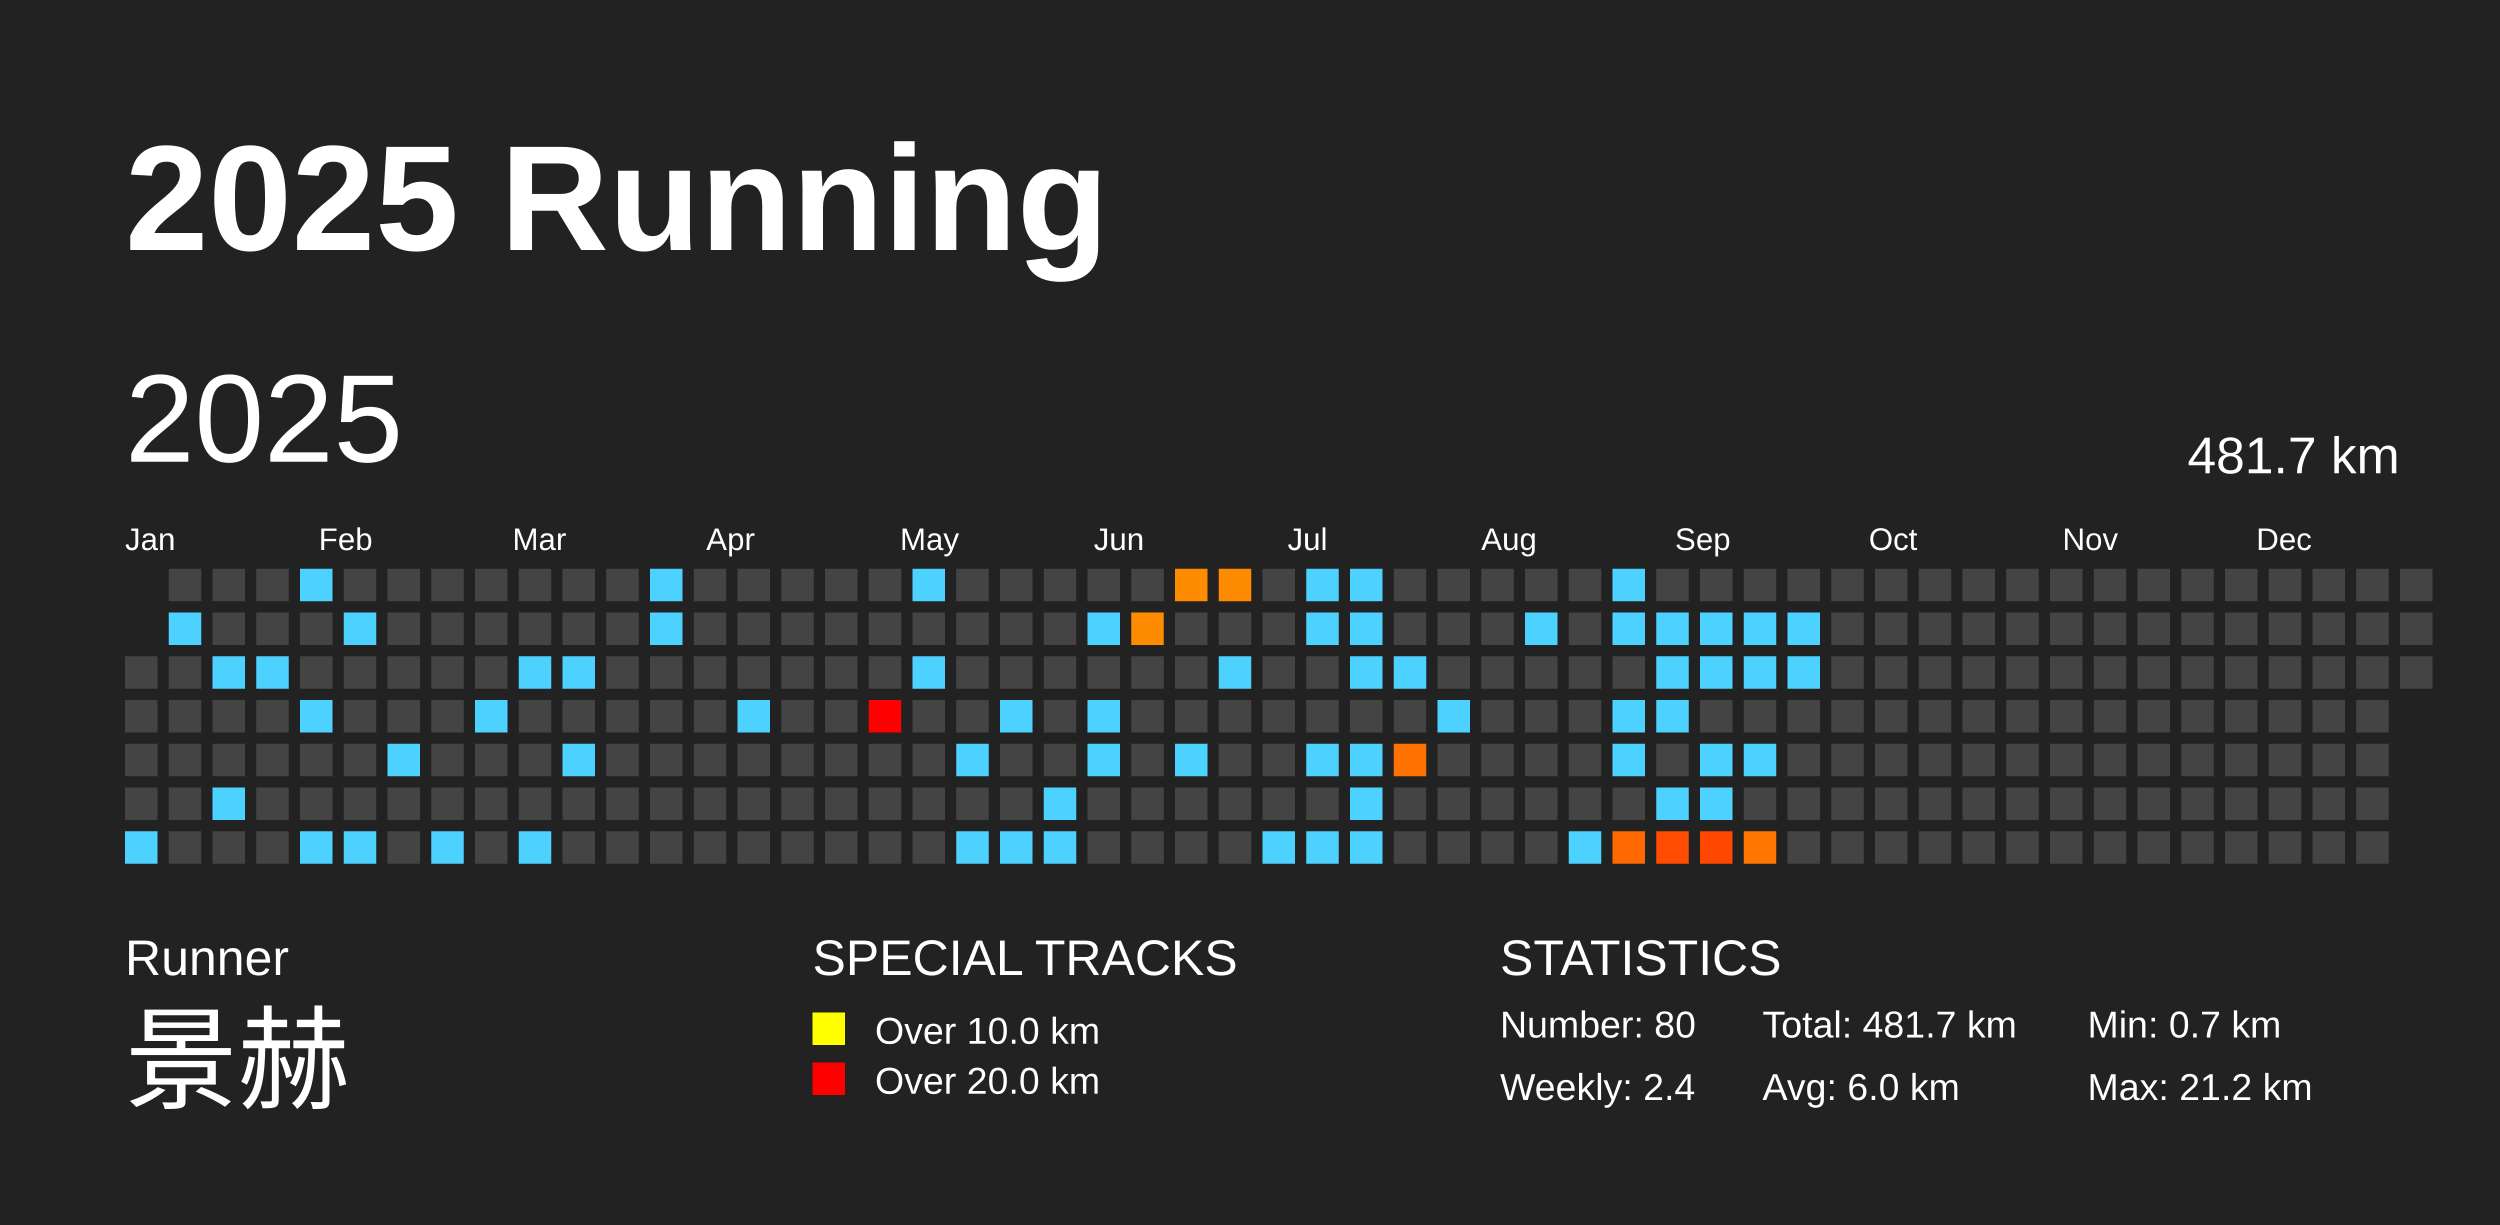
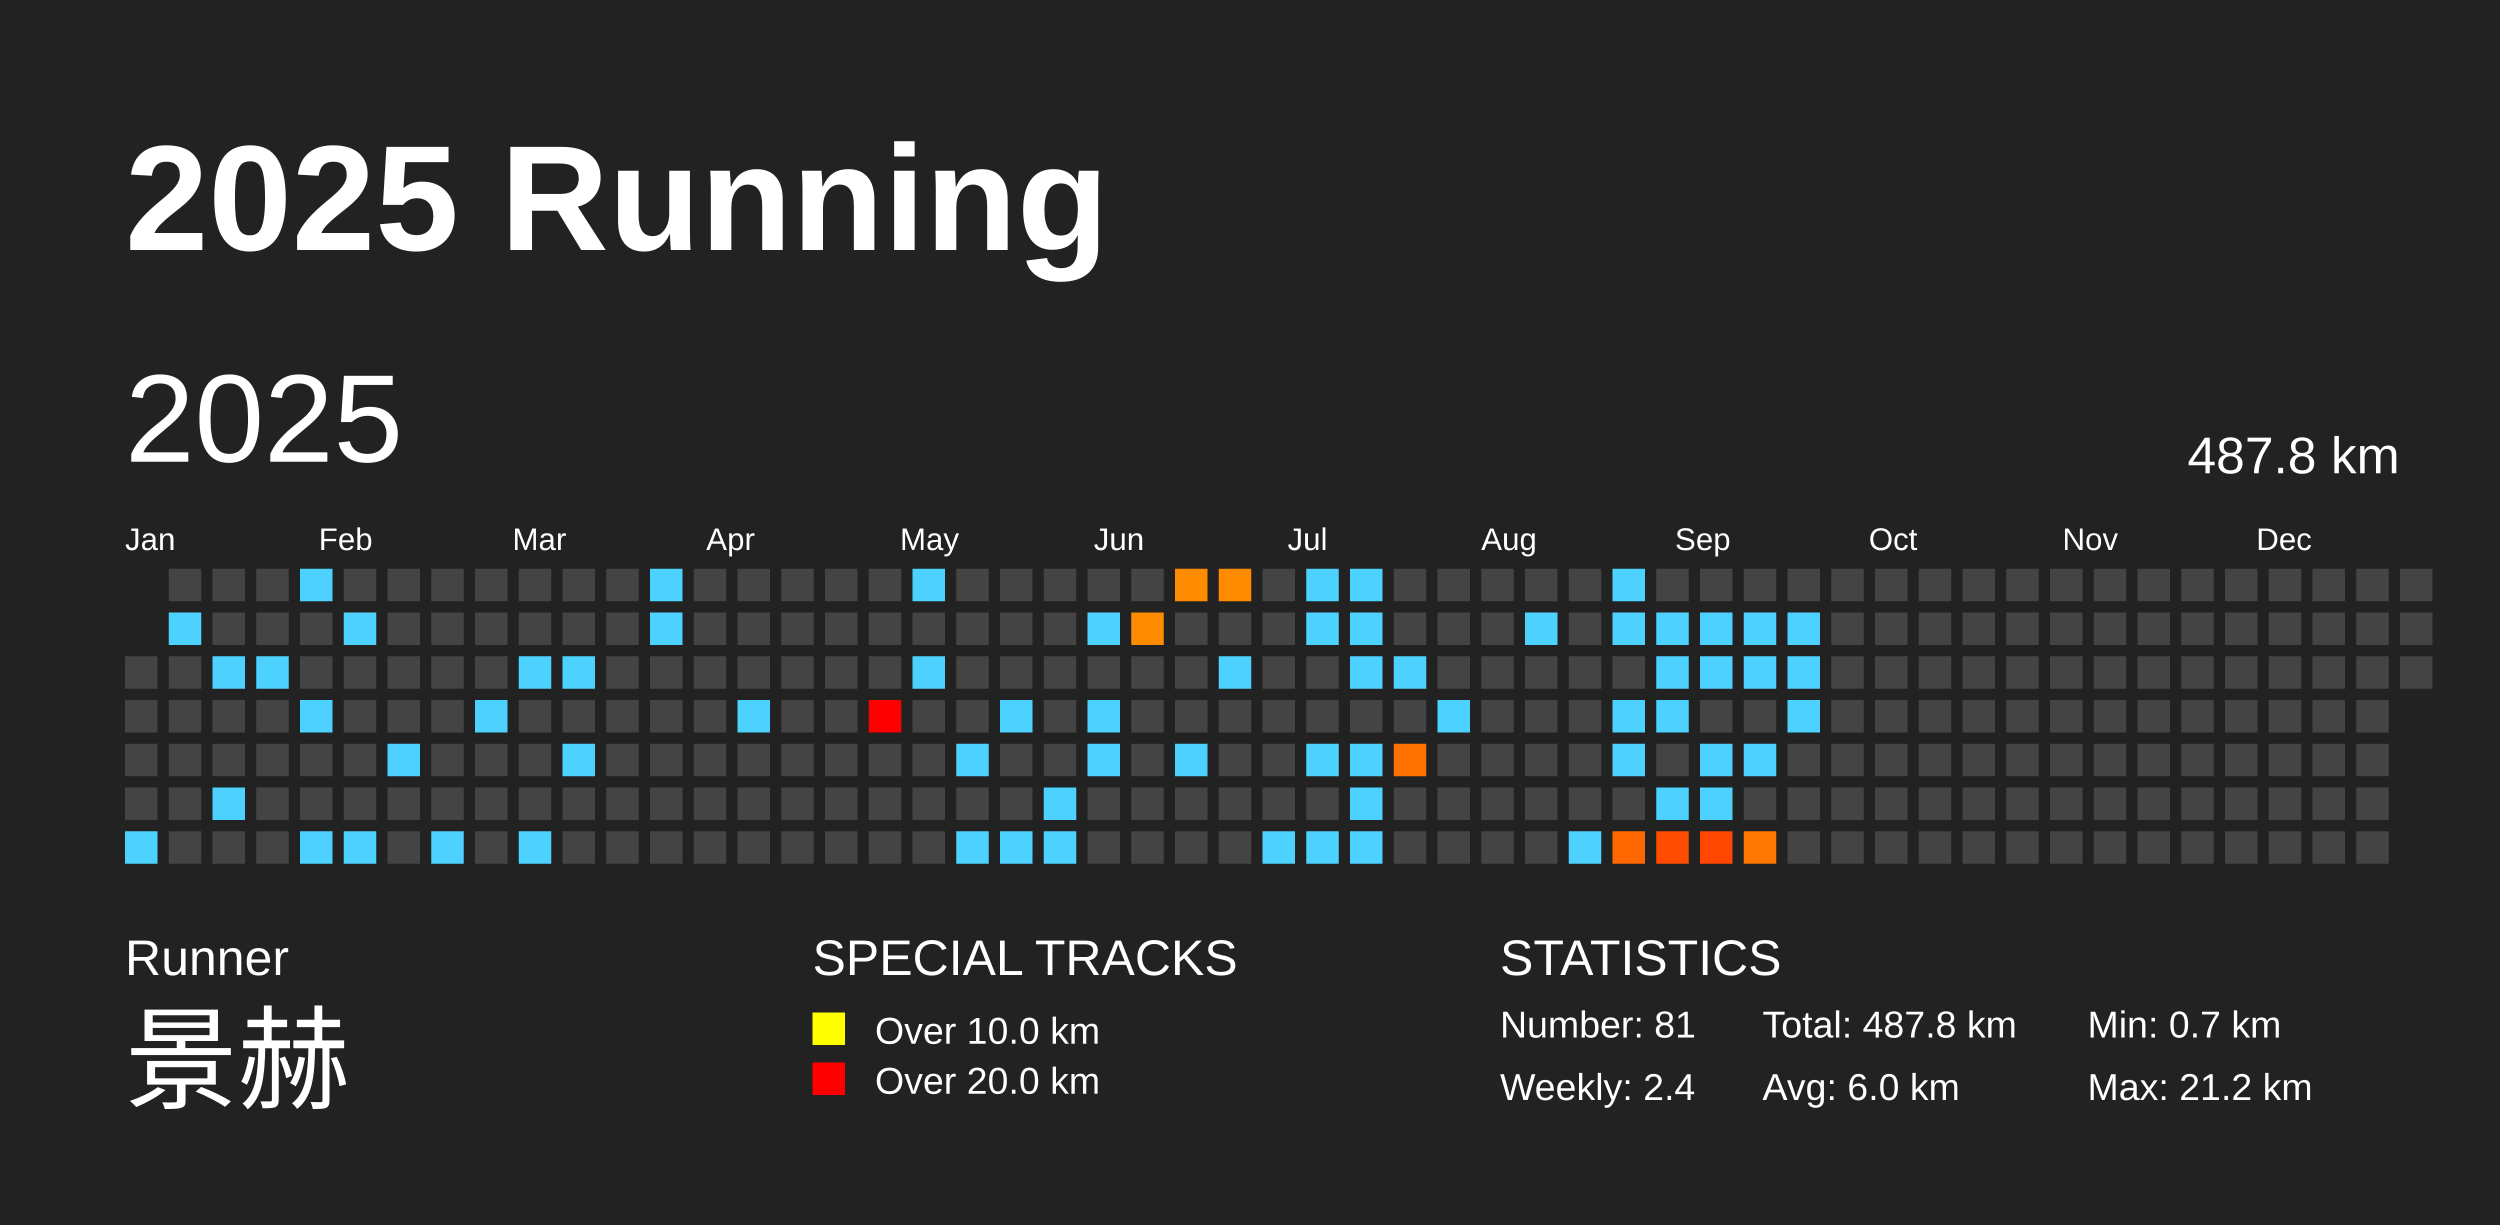
<svg xmlns="http://www.w3.org/2000/svg" baseProfile="full" height="98mm" version="1.1" viewBox="0,0,200,98" width="200mm">
  <defs />
  <rect fill="#222222" height="98" width="200" x="0" y="0" />
  <text fill="#FFFFFF" style="font-size:12px; font-family:Arial; font-weight:bold;" x="10" y="20">2025 Running</text>
  <text fill="#FFFFFF" style="font-size:4px; font-family:Arial" x="10" y="78">Runner</text>
  <text fill="#FFFFFF" style="font-size:9px; font-family:Arial" x="10" y="88">景赫</text>
  <text fill="#FFFFFF" style="font-size:4px; font-family:Arial" x="65" y="78">SPECIAL TRACKS</text>
  <rect fill="yellow" height="2.6" width="2.6" x="65" y="81" />
  <text fill="#FFFFFF" style="font-size:3px; font-family:Arial" x="70" y="83.5">Over 10.0 km</text>
  <rect fill="red" height="2.6" width="2.6" x="65" y="85" />
  <text fill="#FFFFFF" style="font-size:3px; font-family:Arial" x="70" y="87.5">Over 20.0 km</text>
  <text fill="#FFFFFF" style="font-size:4px; font-family:Arial" x="120" y="78">STATISTICS</text>
-   <text fill="#FFFFFF" style="font-size:3px; font-family:Arial" x="120" y="83">Number: 80</text>
+   <text fill="#FFFFFF" style="font-size:3px; font-family:Arial" x="120" y="83">Number: 81</text>
  <text fill="#FFFFFF" style="font-size:3px; font-family:Arial" x="120" y="88">Weekly: 2.4</text>
-   <text fill="#FFFFFF" style="font-size:3px; font-family:Arial" x="141" y="83">Total: 481.7 km</text>
+   <text fill="#FFFFFF" style="font-size:3px; font-family:Arial" x="141" y="83">Total: 487.8 km</text>
  <text fill="#FFFFFF" style="font-size:3px; font-family:Arial" x="141" y="88">Avg: 6.0 km</text>
  <text fill="#FFFFFF" style="font-size:3px; font-family:Arial" x="167" y="83">Min: 0.7 km</text>
  <text fill="#FFFFFF" style="font-size:3px; font-family:Arial" x="167" y="88">Max: 21.2 km</text>
  <text dominant-baseline="hanging" fill="#FFFFFF" style="font-size:10.0px; font-family:Arial;" x="10" y="30">2025</text>
-   <text dominant-baseline="hanging" fill="#FFFFFF" style="font-size:4.125px; font-family:Arial;" x="175" y="35">481.7 km</text>
+   <text dominant-baseline="hanging" fill="#FFFFFF" style="font-size:4.125px; font-family:Arial;" x="175" y="35">487.8 km</text>
  <text fill="#FFFFFF" style="font-size:2.5px; font-family:Arial" x="10.0" y="44">Jan</text>
  <text fill="#FFFFFF" style="font-size:2.5px; font-family:Arial" x="25.5" y="44">Feb</text>
  <text fill="#FFFFFF" style="font-size:2.5px; font-family:Arial" x="41.0" y="44">Mar</text>
  <text fill="#FFFFFF" style="font-size:2.5px; font-family:Arial" x="56.5" y="44">Apr</text>
  <text fill="#FFFFFF" style="font-size:2.5px; font-family:Arial" x="72.0" y="44">May</text>
  <text fill="#FFFFFF" style="font-size:2.5px; font-family:Arial" x="87.5" y="44">Jun</text>
  <text fill="#FFFFFF" style="font-size:2.5px; font-family:Arial" x="103.0" y="44">Jul</text>
  <text fill="#FFFFFF" style="font-size:2.5px; font-family:Arial" x="118.5" y="44">Aug</text>
  <text fill="#FFFFFF" style="font-size:2.5px; font-family:Arial" x="134.0" y="44">Sep</text>
  <text fill="#FFFFFF" style="font-size:2.5px; font-family:Arial" x="149.5" y="44">Oct</text>
  <text fill="#FFFFFF" style="font-size:2.5px; font-family:Arial" x="165.0" y="44">Nov</text>
  <text fill="#FFFFFF" style="font-size:2.5px; font-family:Arial" x="180.5" y="44">Dec</text>
  <rect fill="#444444" height="2.6" width="2.6" x="10.0" y="52.5" />
  <rect fill="#444444" height="2.6" width="2.6" x="10.0" y="56.0" />
  <rect fill="#444444" height="2.6" width="2.6" x="10.0" y="59.5" />
  <rect fill="#444444" height="2.6" width="2.6" x="10.0" y="63.0" />
  <rect fill="#4dd2ff" height="2.6" width="2.6" x="10.0" y="66.5" />
  <rect fill="#444444" height="2.6" width="2.6" x="13.5" y="45.5" />
  <rect fill="#4dd2ff" height="2.6" width="2.6" x="13.5" y="49.0" />
  <rect fill="#444444" height="2.6" width="2.6" x="13.5" y="52.5" />
  <rect fill="#444444" height="2.6" width="2.6" x="13.5" y="56.0" />
  <rect fill="#444444" height="2.6" width="2.6" x="13.5" y="59.5" />
  <rect fill="#444444" height="2.6" width="2.6" x="13.5" y="63.0" />
  <rect fill="#444444" height="2.6" width="2.6" x="13.5" y="66.5" />
  <rect fill="#444444" height="2.6" width="2.6" x="17.0" y="45.5" />
  <rect fill="#444444" height="2.6" width="2.6" x="17.0" y="49.0" />
  <rect fill="#4dd2ff" height="2.6" width="2.6" x="17.0" y="52.5" />
  <rect fill="#444444" height="2.6" width="2.6" x="17.0" y="56.0" />
  <rect fill="#444444" height="2.6" width="2.6" x="17.0" y="59.5" />
  <rect fill="#4dd2ff" height="2.6" width="2.6" x="17.0" y="63.0" />
  <rect fill="#444444" height="2.6" width="2.6" x="17.0" y="66.5" />
  <rect fill="#444444" height="2.6" width="2.6" x="20.5" y="45.5" />
  <rect fill="#444444" height="2.6" width="2.6" x="20.5" y="49.0" />
  <rect fill="#4dd2ff" height="2.6" width="2.6" x="20.5" y="52.5" />
  <rect fill="#444444" height="2.6" width="2.6" x="20.5" y="56.0" />
  <rect fill="#444444" height="2.6" width="2.6" x="20.5" y="59.5" />
  <rect fill="#444444" height="2.6" width="2.6" x="20.5" y="63.0" />
  <rect fill="#444444" height="2.6" width="2.6" x="20.5" y="66.5" />
  <rect fill="#4dd2ff" height="2.6" width="2.6" x="24.0" y="45.5" />
  <rect fill="#444444" height="2.6" width="2.6" x="24.0" y="49.0" />
  <rect fill="#444444" height="2.6" width="2.6" x="24.0" y="52.5" />
  <rect fill="#4dd2ff" height="2.6" width="2.6" x="24.0" y="56.0" />
  <rect fill="#444444" height="2.6" width="2.6" x="24.0" y="59.5" />
  <rect fill="#444444" height="2.6" width="2.6" x="24.0" y="63.0" />
  <rect fill="#4dd2ff" height="2.6" width="2.6" x="24.0" y="66.5" />
  <rect fill="#444444" height="2.6" width="2.6" x="27.5" y="45.5" />
  <rect fill="#4dd2ff" height="2.6" width="2.6" x="27.5" y="49.0" />
  <rect fill="#444444" height="2.6" width="2.6" x="27.5" y="52.5" />
  <rect fill="#444444" height="2.6" width="2.6" x="27.5" y="56.0" />
  <rect fill="#444444" height="2.6" width="2.6" x="27.5" y="59.5" />
  <rect fill="#444444" height="2.6" width="2.6" x="27.5" y="63.0" />
  <rect fill="#4dd2ff" height="2.6" width="2.6" x="27.5" y="66.5" />
  <rect fill="#444444" height="2.6" width="2.6" x="31.0" y="45.5" />
  <rect fill="#444444" height="2.6" width="2.6" x="31.0" y="49.0" />
  <rect fill="#444444" height="2.6" width="2.6" x="31.0" y="52.5" />
  <rect fill="#444444" height="2.6" width="2.6" x="31.0" y="56.0" />
  <rect fill="#4dd2ff" height="2.6" width="2.6" x="31.0" y="59.5" />
  <rect fill="#444444" height="2.6" width="2.6" x="31.0" y="63.0" />
  <rect fill="#444444" height="2.6" width="2.6" x="31.0" y="66.5" />
  <rect fill="#444444" height="2.6" width="2.6" x="34.5" y="45.5" />
  <rect fill="#444444" height="2.6" width="2.6" x="34.5" y="49.0" />
  <rect fill="#444444" height="2.6" width="2.6" x="34.5" y="52.5" />
  <rect fill="#444444" height="2.6" width="2.6" x="34.5" y="56.0" />
  <rect fill="#444444" height="2.6" width="2.6" x="34.5" y="59.5" />
  <rect fill="#444444" height="2.6" width="2.6" x="34.5" y="63.0" />
  <rect fill="#4dd2ff" height="2.6" width="2.6" x="34.5" y="66.5" />
  <rect fill="#444444" height="2.6" width="2.6" x="38.0" y="45.5" />
  <rect fill="#444444" height="2.6" width="2.6" x="38.0" y="49.0" />
  <rect fill="#444444" height="2.6" width="2.6" x="38.0" y="52.5" />
  <rect fill="#4dd2ff" height="2.6" width="2.6" x="38.0" y="56.0" />
  <rect fill="#444444" height="2.6" width="2.6" x="38.0" y="59.5" />
  <rect fill="#444444" height="2.6" width="2.6" x="38.0" y="63.0" />
  <rect fill="#444444" height="2.6" width="2.6" x="38.0" y="66.5" />
  <rect fill="#444444" height="2.6" width="2.6" x="41.5" y="45.5" />
  <rect fill="#444444" height="2.6" width="2.6" x="41.5" y="49.0" />
  <rect fill="#4dd2ff" height="2.6" width="2.6" x="41.5" y="52.5" />
  <rect fill="#444444" height="2.6" width="2.6" x="41.5" y="56.0" />
  <rect fill="#444444" height="2.6" width="2.6" x="41.5" y="59.5" />
  <rect fill="#444444" height="2.6" width="2.6" x="41.5" y="63.0" />
  <rect fill="#4dd2ff" height="2.6" width="2.6" x="41.5" y="66.5" />
  <rect fill="#444444" height="2.6" width="2.6" x="45.0" y="45.5" />
  <rect fill="#444444" height="2.6" width="2.6" x="45.0" y="49.0" />
  <rect fill="#4dd2ff" height="2.6" width="2.6" x="45.0" y="52.5" />
  <rect fill="#444444" height="2.6" width="2.6" x="45.0" y="56.0" />
  <rect fill="#4dd2ff" height="2.6" width="2.6" x="45.0" y="59.5" />
  <rect fill="#444444" height="2.6" width="2.6" x="45.0" y="63.0" />
  <rect fill="#444444" height="2.6" width="2.6" x="45.0" y="66.5" />
  <rect fill="#444444" height="2.6" width="2.6" x="48.5" y="45.5" />
  <rect fill="#444444" height="2.6" width="2.6" x="48.5" y="49.0" />
  <rect fill="#444444" height="2.6" width="2.6" x="48.5" y="52.5" />
  <rect fill="#444444" height="2.6" width="2.6" x="48.5" y="56.0" />
  <rect fill="#444444" height="2.6" width="2.6" x="48.5" y="59.5" />
  <rect fill="#444444" height="2.6" width="2.6" x="48.5" y="63.0" />
  <rect fill="#444444" height="2.6" width="2.6" x="48.5" y="66.5" />
  <rect fill="#4dd2ff" height="2.6" width="2.6" x="52.0" y="45.5" />
  <rect fill="#4dd2ff" height="2.6" width="2.6" x="52.0" y="49.0" />
  <rect fill="#444444" height="2.6" width="2.6" x="52.0" y="52.5" />
  <rect fill="#444444" height="2.6" width="2.6" x="52.0" y="56.0" />
  <rect fill="#444444" height="2.6" width="2.6" x="52.0" y="59.5" />
  <rect fill="#444444" height="2.6" width="2.6" x="52.0" y="63.0" />
  <rect fill="#444444" height="2.6" width="2.6" x="52.0" y="66.5" />
  <rect fill="#444444" height="2.6" width="2.6" x="55.5" y="45.5" />
  <rect fill="#444444" height="2.6" width="2.6" x="55.5" y="49.0" />
  <rect fill="#444444" height="2.6" width="2.6" x="55.5" y="52.5" />
  <rect fill="#444444" height="2.6" width="2.6" x="55.5" y="56.0" />
  <rect fill="#444444" height="2.6" width="2.6" x="55.5" y="59.5" />
  <rect fill="#444444" height="2.6" width="2.6" x="55.5" y="63.0" />
  <rect fill="#444444" height="2.6" width="2.6" x="55.5" y="66.5" />
  <rect fill="#444444" height="2.6" width="2.6" x="59.0" y="45.5" />
  <rect fill="#444444" height="2.6" width="2.6" x="59.0" y="49.0" />
  <rect fill="#444444" height="2.6" width="2.6" x="59.0" y="52.5" />
  <rect fill="#4dd2ff" height="2.6" width="2.6" x="59.0" y="56.0" />
  <rect fill="#444444" height="2.6" width="2.6" x="59.0" y="59.5" />
  <rect fill="#444444" height="2.6" width="2.6" x="59.0" y="63.0" />
  <rect fill="#444444" height="2.6" width="2.6" x="59.0" y="66.5" />
  <rect fill="#444444" height="2.6" width="2.6" x="62.5" y="45.5" />
  <rect fill="#444444" height="2.6" width="2.6" x="62.5" y="49.0" />
  <rect fill="#444444" height="2.6" width="2.6" x="62.5" y="52.5" />
  <rect fill="#444444" height="2.6" width="2.6" x="62.5" y="56.0" />
  <rect fill="#444444" height="2.6" width="2.6" x="62.5" y="59.5" />
  <rect fill="#444444" height="2.6" width="2.6" x="62.5" y="63.0" />
  <rect fill="#444444" height="2.6" width="2.6" x="62.5" y="66.5" />
  <rect fill="#444444" height="2.6" width="2.6" x="66.0" y="45.5" />
  <rect fill="#444444" height="2.6" width="2.6" x="66.0" y="49.0" />
  <rect fill="#444444" height="2.6" width="2.6" x="66.0" y="52.5" />
  <rect fill="#444444" height="2.6" width="2.6" x="66.0" y="56.0" />
  <rect fill="#444444" height="2.6" width="2.6" x="66.0" y="59.5" />
  <rect fill="#444444" height="2.6" width="2.6" x="66.0" y="63.0" />
  <rect fill="#444444" height="2.6" width="2.6" x="66.0" y="66.5" />
  <rect fill="#444444" height="2.6" width="2.6" x="69.5" y="45.5" />
  <rect fill="#444444" height="2.6" width="2.6" x="69.5" y="49.0" />
  <rect fill="#444444" height="2.6" width="2.6" x="69.5" y="52.5" />
  <rect fill="red" height="2.6" width="2.6" x="69.5" y="56.0" />
  <rect fill="#444444" height="2.6" width="2.6" x="69.5" y="59.5" />
  <rect fill="#444444" height="2.6" width="2.6" x="69.5" y="63.0" />
  <rect fill="#444444" height="2.6" width="2.6" x="69.5" y="66.5" />
  <rect fill="#4dd2ff" height="2.6" width="2.6" x="73.0" y="45.5" />
  <rect fill="#444444" height="2.6" width="2.6" x="73.0" y="49.0" />
  <rect fill="#4dd2ff" height="2.6" width="2.6" x="73.0" y="52.5" />
  <rect fill="#444444" height="2.6" width="2.6" x="73.0" y="56.0" />
  <rect fill="#444444" height="2.6" width="2.6" x="73.0" y="59.5" />
  <rect fill="#444444" height="2.6" width="2.6" x="73.0" y="63.0" />
  <rect fill="#444444" height="2.6" width="2.6" x="73.0" y="66.5" />
  <rect fill="#444444" height="2.6" width="2.6" x="76.5" y="45.5" />
  <rect fill="#444444" height="2.6" width="2.6" x="76.5" y="49.0" />
  <rect fill="#444444" height="2.6" width="2.6" x="76.5" y="52.5" />
  <rect fill="#444444" height="2.6" width="2.6" x="76.5" y="56.0" />
  <rect fill="#4dd2ff" height="2.6" width="2.6" x="76.5" y="59.5" />
  <rect fill="#444444" height="2.6" width="2.6" x="76.5" y="63.0" />
  <rect fill="#4dd2ff" height="2.6" width="2.6" x="76.5" y="66.5" />
  <rect fill="#444444" height="2.6" width="2.6" x="80.0" y="45.5" />
  <rect fill="#444444" height="2.6" width="2.6" x="80.0" y="49.0" />
  <rect fill="#444444" height="2.6" width="2.6" x="80.0" y="52.5" />
  <rect fill="#4dd2ff" height="2.6" width="2.6" x="80.0" y="56.0" />
  <rect fill="#444444" height="2.6" width="2.6" x="80.0" y="59.5" />
  <rect fill="#444444" height="2.6" width="2.6" x="80.0" y="63.0" />
  <rect fill="#4dd2ff" height="2.6" width="2.6" x="80.0" y="66.5" />
  <rect fill="#444444" height="2.6" width="2.6" x="83.5" y="45.5" />
  <rect fill="#444444" height="2.6" width="2.6" x="83.5" y="49.0" />
  <rect fill="#444444" height="2.6" width="2.6" x="83.5" y="52.5" />
  <rect fill="#444444" height="2.6" width="2.6" x="83.5" y="56.0" />
  <rect fill="#444444" height="2.6" width="2.6" x="83.5" y="59.5" />
  <rect fill="#4dd2ff" height="2.6" width="2.6" x="83.5" y="63.0" />
  <rect fill="#4dd2ff" height="2.6" width="2.6" x="83.5" y="66.5" />
  <rect fill="#444444" height="2.6" width="2.6" x="87.0" y="45.5" />
  <rect fill="#4dd2ff" height="2.6" width="2.6" x="87.0" y="49.0" />
  <rect fill="#444444" height="2.6" width="2.6" x="87.0" y="52.5" />
  <rect fill="#4dd2ff" height="2.6" width="2.6" x="87.0" y="56.0" />
  <rect fill="#4dd2ff" height="2.6" width="2.6" x="87.0" y="59.5" />
  <rect fill="#444444" height="2.6" width="2.6" x="87.0" y="63.0" />
  <rect fill="#444444" height="2.6" width="2.6" x="87.0" y="66.5" />
  <rect fill="#444444" height="2.6" width="2.6" x="90.5" y="45.5" />
  <rect fill="#ff8b00" height="2.6" width="2.6" x="90.5" y="49.0" />
  <rect fill="#444444" height="2.6" width="2.6" x="90.5" y="52.5" />
  <rect fill="#444444" height="2.6" width="2.6" x="90.5" y="56.0" />
  <rect fill="#444444" height="2.6" width="2.6" x="90.5" y="59.5" />
  <rect fill="#444444" height="2.6" width="2.6" x="90.5" y="63.0" />
  <rect fill="#444444" height="2.6" width="2.6" x="90.5" y="66.5" />
  <rect fill="#ff8b00" height="2.6" width="2.6" x="94.0" y="45.5" />
  <rect fill="#444444" height="2.6" width="2.6" x="94.0" y="49.0" />
  <rect fill="#444444" height="2.6" width="2.6" x="94.0" y="52.5" />
  <rect fill="#444444" height="2.6" width="2.6" x="94.0" y="56.0" />
  <rect fill="#4dd2ff" height="2.6" width="2.6" x="94.0" y="59.5" />
  <rect fill="#444444" height="2.6" width="2.6" x="94.0" y="63.0" />
  <rect fill="#444444" height="2.6" width="2.6" x="94.0" y="66.5" />
  <rect fill="#ff8b00" height="2.6" width="2.6" x="97.5" y="45.5" />
  <rect fill="#444444" height="2.6" width="2.6" x="97.5" y="49.0" />
  <rect fill="#4dd2ff" height="2.6" width="2.6" x="97.5" y="52.5" />
  <rect fill="#444444" height="2.6" width="2.6" x="97.5" y="56.0" />
  <rect fill="#444444" height="2.6" width="2.6" x="97.5" y="59.5" />
  <rect fill="#444444" height="2.6" width="2.6" x="97.5" y="63.0" />
  <rect fill="#444444" height="2.6" width="2.6" x="97.5" y="66.5" />
  <rect fill="#444444" height="2.6" width="2.6" x="101.0" y="45.5" />
  <rect fill="#444444" height="2.6" width="2.6" x="101.0" y="49.0" />
  <rect fill="#444444" height="2.6" width="2.6" x="101.0" y="52.5" />
  <rect fill="#444444" height="2.6" width="2.6" x="101.0" y="56.0" />
  <rect fill="#444444" height="2.6" width="2.6" x="101.0" y="59.5" />
  <rect fill="#444444" height="2.6" width="2.6" x="101.0" y="63.0" />
  <rect fill="#4dd2ff" height="2.6" width="2.6" x="101.0" y="66.5" />
  <rect fill="#4dd2ff" height="2.6" width="2.6" x="104.5" y="45.5" />
  <rect fill="#4dd2ff" height="2.6" width="2.6" x="104.5" y="49.0" />
  <rect fill="#444444" height="2.6" width="2.6" x="104.5" y="52.5" />
  <rect fill="#444444" height="2.6" width="2.6" x="104.5" y="56.0" />
  <rect fill="#4dd2ff" height="2.6" width="2.6" x="104.5" y="59.5" />
  <rect fill="#444444" height="2.6" width="2.6" x="104.5" y="63.0" />
  <rect fill="#4dd2ff" height="2.6" width="2.6" x="104.5" y="66.5" />
  <rect fill="#4dd2ff" height="2.6" width="2.6" x="108.0" y="45.5" />
  <rect fill="#4dd2ff" height="2.6" width="2.6" x="108.0" y="49.0" />
  <rect fill="#4dd2ff" height="2.6" width="2.6" x="108.0" y="52.5" />
  <rect fill="#444444" height="2.6" width="2.6" x="108.0" y="56.0" />
  <rect fill="#4dd2ff" height="2.6" width="2.6" x="108.0" y="59.5" />
  <rect fill="#4dd2ff" height="2.6" width="2.6" x="108.0" y="63.0" />
  <rect fill="#4dd2ff" height="2.6" width="2.6" x="108.0" y="66.5" />
  <rect fill="#444444" height="2.6" width="2.6" x="111.5" y="45.5" />
  <rect fill="#444444" height="2.6" width="2.6" x="111.5" y="49.0" />
  <rect fill="#4dd2ff" height="2.6" width="2.6" x="111.5" y="52.5" />
  <rect fill="#444444" height="2.6" width="2.6" x="111.5" y="56.0" />
  <rect fill="#ff7200" height="2.6" width="2.6" x="111.5" y="59.5" />
  <rect fill="#444444" height="2.6" width="2.6" x="111.5" y="63.0" />
  <rect fill="#444444" height="2.6" width="2.6" x="111.5" y="66.5" />
  <rect fill="#444444" height="2.6" width="2.6" x="115.0" y="45.5" />
  <rect fill="#444444" height="2.6" width="2.6" x="115.0" y="49.0" />
  <rect fill="#444444" height="2.6" width="2.6" x="115.0" y="52.5" />
  <rect fill="#4dd2ff" height="2.6" width="2.6" x="115.0" y="56.0" />
  <rect fill="#444444" height="2.6" width="2.6" x="115.0" y="59.5" />
  <rect fill="#444444" height="2.6" width="2.6" x="115.0" y="63.0" />
  <rect fill="#444444" height="2.6" width="2.6" x="115.0" y="66.5" />
  <rect fill="#444444" height="2.6" width="2.6" x="118.5" y="45.5" />
  <rect fill="#444444" height="2.6" width="2.6" x="118.5" y="49.0" />
  <rect fill="#444444" height="2.6" width="2.6" x="118.5" y="52.5" />
  <rect fill="#444444" height="2.6" width="2.6" x="118.5" y="56.0" />
  <rect fill="#444444" height="2.6" width="2.6" x="118.5" y="59.5" />
  <rect fill="#444444" height="2.6" width="2.6" x="118.5" y="63.0" />
  <rect fill="#444444" height="2.6" width="2.6" x="118.5" y="66.5" />
  <rect fill="#444444" height="2.6" width="2.6" x="122.0" y="45.5" />
  <rect fill="#4dd2ff" height="2.6" width="2.6" x="122.0" y="49.0" />
  <rect fill="#444444" height="2.6" width="2.6" x="122.0" y="52.5" />
  <rect fill="#444444" height="2.6" width="2.6" x="122.0" y="56.0" />
  <rect fill="#444444" height="2.6" width="2.6" x="122.0" y="59.5" />
  <rect fill="#444444" height="2.6" width="2.6" x="122.0" y="63.0" />
  <rect fill="#444444" height="2.6" width="2.6" x="122.0" y="66.5" />
  <rect fill="#444444" height="2.6" width="2.6" x="125.5" y="45.5" />
  <rect fill="#444444" height="2.6" width="2.6" x="125.5" y="49.0" />
  <rect fill="#444444" height="2.6" width="2.6" x="125.5" y="52.5" />
  <rect fill="#444444" height="2.6" width="2.6" x="125.5" y="56.0" />
  <rect fill="#444444" height="2.6" width="2.6" x="125.5" y="59.5" />
  <rect fill="#444444" height="2.6" width="2.6" x="125.5" y="63.0" />
  <rect fill="#4dd2ff" height="2.6" width="2.6" x="125.5" y="66.5" />
  <rect fill="#4dd2ff" height="2.6" width="2.6" x="129.0" y="45.5" />
  <rect fill="#4dd2ff" height="2.6" width="2.6" x="129.0" y="49.0" />
  <rect fill="#444444" height="2.6" width="2.6" x="129.0" y="52.5" />
  <rect fill="#4dd2ff" height="2.6" width="2.6" x="129.0" y="56.0" />
  <rect fill="#4dd2ff" height="2.6" width="2.6" x="129.0" y="59.5" />
  <rect fill="#444444" height="2.6" width="2.6" x="129.0" y="63.0" />
  <rect fill="#ff6700" height="2.6" width="2.6" x="129.0" y="66.5" />
  <rect fill="#444444" height="2.6" width="2.6" x="132.5" y="45.5" />
  <rect fill="#4dd2ff" height="2.6" width="2.6" x="132.5" y="49.0" />
  <rect fill="#4dd2ff" height="2.6" width="2.6" x="132.5" y="52.5" />
  <rect fill="#4dd2ff" height="2.6" width="2.6" x="132.5" y="56.0" />
  <rect fill="#444444" height="2.6" width="2.6" x="132.5" y="59.5" />
  <rect fill="#4dd2ff" height="2.6" width="2.6" x="132.5" y="63.0" />
  <rect fill="#ff4c00" height="2.6" width="2.6" x="132.5" y="66.5" />
  <rect fill="#444444" height="2.6" width="2.6" x="136.0" y="45.5" />
  <rect fill="#4dd2ff" height="2.6" width="2.6" x="136.0" y="49.0" />
  <rect fill="#4dd2ff" height="2.6" width="2.6" x="136.0" y="52.5" />
  <rect fill="#444444" height="2.6" width="2.6" x="136.0" y="56.0" />
  <rect fill="#4dd2ff" height="2.6" width="2.6" x="136.0" y="59.5" />
  <rect fill="#4dd2ff" height="2.6" width="2.6" x="136.0" y="63.0" />
  <rect fill="#ff4700" height="2.6" width="2.6" x="136.0" y="66.5" />
  <rect fill="#444444" height="2.6" width="2.6" x="139.5" y="45.5" />
  <rect fill="#4dd2ff" height="2.6" width="2.6" x="139.5" y="49.0" />
  <rect fill="#4dd2ff" height="2.6" width="2.6" x="139.5" y="52.5" />
  <rect fill="#444444" height="2.6" width="2.6" x="139.5" y="56.0" />
  <rect fill="#4dd2ff" height="2.6" width="2.6" x="139.5" y="59.5" />
  <rect fill="#444444" height="2.6" width="2.6" x="139.5" y="63.0" />
  <rect fill="#ff7700" height="2.6" width="2.6" x="139.5" y="66.5" />
  <rect fill="#444444" height="2.6" width="2.6" x="143.0" y="45.5" />
  <rect fill="#4dd2ff" height="2.6" width="2.6" x="143.0" y="49.0" />
  <rect fill="#4dd2ff" height="2.6" width="2.6" x="143.0" y="52.5" />
-   <rect fill="#444444" height="2.6" width="2.6" x="143.0" y="56.0" />
+   <rect fill="#4dd2ff" height="2.6" width="2.6" x="143.0" y="56.0" />
  <rect fill="#444444" height="2.6" width="2.6" x="143.0" y="59.5" />
  <rect fill="#444444" height="2.6" width="2.6" x="143.0" y="63.0" />
  <rect fill="#444444" height="2.6" width="2.6" x="143.0" y="66.5" />
  <rect fill="#444444" height="2.6" width="2.6" x="146.5" y="45.5" />
  <rect fill="#444444" height="2.6" width="2.6" x="146.5" y="49.0" />
  <rect fill="#444444" height="2.6" width="2.6" x="146.5" y="52.5" />
  <rect fill="#444444" height="2.6" width="2.6" x="146.5" y="56.0" />
  <rect fill="#444444" height="2.6" width="2.6" x="146.5" y="59.5" />
  <rect fill="#444444" height="2.6" width="2.6" x="146.5" y="63.0" />
  <rect fill="#444444" height="2.6" width="2.6" x="146.5" y="66.5" />
  <rect fill="#444444" height="2.6" width="2.6" x="150.0" y="45.5" />
  <rect fill="#444444" height="2.6" width="2.6" x="150.0" y="49.0" />
  <rect fill="#444444" height="2.6" width="2.6" x="150.0" y="52.5" />
  <rect fill="#444444" height="2.6" width="2.6" x="150.0" y="56.0" />
  <rect fill="#444444" height="2.6" width="2.6" x="150.0" y="59.5" />
  <rect fill="#444444" height="2.6" width="2.6" x="150.0" y="63.0" />
  <rect fill="#444444" height="2.6" width="2.6" x="150.0" y="66.5" />
  <rect fill="#444444" height="2.6" width="2.6" x="153.5" y="45.5" />
  <rect fill="#444444" height="2.6" width="2.6" x="153.5" y="49.0" />
  <rect fill="#444444" height="2.6" width="2.6" x="153.5" y="52.5" />
  <rect fill="#444444" height="2.6" width="2.6" x="153.5" y="56.0" />
  <rect fill="#444444" height="2.6" width="2.6" x="153.5" y="59.5" />
  <rect fill="#444444" height="2.6" width="2.6" x="153.5" y="63.0" />
  <rect fill="#444444" height="2.6" width="2.6" x="153.5" y="66.5" />
  <rect fill="#444444" height="2.6" width="2.6" x="157.0" y="45.5" />
  <rect fill="#444444" height="2.6" width="2.6" x="157.0" y="49.0" />
  <rect fill="#444444" height="2.6" width="2.6" x="157.0" y="52.5" />
  <rect fill="#444444" height="2.6" width="2.6" x="157.0" y="56.0" />
  <rect fill="#444444" height="2.6" width="2.6" x="157.0" y="59.5" />
  <rect fill="#444444" height="2.6" width="2.6" x="157.0" y="63.0" />
  <rect fill="#444444" height="2.6" width="2.6" x="157.0" y="66.5" />
  <rect fill="#444444" height="2.6" width="2.6" x="160.5" y="45.5" />
  <rect fill="#444444" height="2.6" width="2.6" x="160.5" y="49.0" />
  <rect fill="#444444" height="2.6" width="2.6" x="160.5" y="52.5" />
  <rect fill="#444444" height="2.6" width="2.6" x="160.5" y="56.0" />
  <rect fill="#444444" height="2.6" width="2.6" x="160.5" y="59.5" />
  <rect fill="#444444" height="2.6" width="2.6" x="160.5" y="63.0" />
  <rect fill="#444444" height="2.6" width="2.6" x="160.5" y="66.5" />
  <rect fill="#444444" height="2.6" width="2.6" x="164.0" y="45.5" />
  <rect fill="#444444" height="2.6" width="2.6" x="164.0" y="49.0" />
  <rect fill="#444444" height="2.6" width="2.6" x="164.0" y="52.5" />
  <rect fill="#444444" height="2.6" width="2.6" x="164.0" y="56.0" />
  <rect fill="#444444" height="2.6" width="2.6" x="164.0" y="59.5" />
  <rect fill="#444444" height="2.6" width="2.6" x="164.0" y="63.0" />
  <rect fill="#444444" height="2.6" width="2.6" x="164.0" y="66.5" />
  <rect fill="#444444" height="2.6" width="2.6" x="167.5" y="45.5" />
  <rect fill="#444444" height="2.6" width="2.6" x="167.5" y="49.0" />
  <rect fill="#444444" height="2.6" width="2.6" x="167.5" y="52.5" />
  <rect fill="#444444" height="2.6" width="2.6" x="167.5" y="56.0" />
  <rect fill="#444444" height="2.6" width="2.6" x="167.5" y="59.5" />
  <rect fill="#444444" height="2.6" width="2.6" x="167.5" y="63.0" />
  <rect fill="#444444" height="2.6" width="2.6" x="167.5" y="66.5" />
  <rect fill="#444444" height="2.6" width="2.6" x="171.0" y="45.5" />
  <rect fill="#444444" height="2.6" width="2.6" x="171.0" y="49.0" />
  <rect fill="#444444" height="2.6" width="2.6" x="171.0" y="52.5" />
  <rect fill="#444444" height="2.6" width="2.6" x="171.0" y="56.0" />
  <rect fill="#444444" height="2.6" width="2.6" x="171.0" y="59.5" />
  <rect fill="#444444" height="2.6" width="2.6" x="171.0" y="63.0" />
  <rect fill="#444444" height="2.6" width="2.6" x="171.0" y="66.5" />
  <rect fill="#444444" height="2.6" width="2.6" x="174.5" y="45.5" />
  <rect fill="#444444" height="2.6" width="2.6" x="174.5" y="49.0" />
  <rect fill="#444444" height="2.6" width="2.6" x="174.5" y="52.5" />
  <rect fill="#444444" height="2.6" width="2.6" x="174.5" y="56.0" />
  <rect fill="#444444" height="2.6" width="2.6" x="174.5" y="59.5" />
  <rect fill="#444444" height="2.6" width="2.6" x="174.5" y="63.0" />
  <rect fill="#444444" height="2.6" width="2.6" x="174.5" y="66.5" />
  <rect fill="#444444" height="2.6" width="2.6" x="178.0" y="45.5" />
  <rect fill="#444444" height="2.6" width="2.6" x="178.0" y="49.0" />
  <rect fill="#444444" height="2.6" width="2.6" x="178.0" y="52.5" />
  <rect fill="#444444" height="2.6" width="2.6" x="178.0" y="56.0" />
  <rect fill="#444444" height="2.6" width="2.6" x="178.0" y="59.5" />
  <rect fill="#444444" height="2.6" width="2.6" x="178.0" y="63.0" />
  <rect fill="#444444" height="2.6" width="2.6" x="178.0" y="66.5" />
  <rect fill="#444444" height="2.6" width="2.6" x="181.5" y="45.5" />
  <rect fill="#444444" height="2.6" width="2.6" x="181.5" y="49.0" />
  <rect fill="#444444" height="2.6" width="2.6" x="181.5" y="52.5" />
  <rect fill="#444444" height="2.6" width="2.6" x="181.5" y="56.0" />
  <rect fill="#444444" height="2.6" width="2.6" x="181.5" y="59.5" />
  <rect fill="#444444" height="2.6" width="2.6" x="181.5" y="63.0" />
  <rect fill="#444444" height="2.6" width="2.6" x="181.5" y="66.5" />
  <rect fill="#444444" height="2.6" width="2.6" x="185.0" y="45.5" />
  <rect fill="#444444" height="2.6" width="2.6" x="185.0" y="49.0" />
  <rect fill="#444444" height="2.6" width="2.6" x="185.0" y="52.5" />
  <rect fill="#444444" height="2.6" width="2.6" x="185.0" y="56.0" />
  <rect fill="#444444" height="2.6" width="2.6" x="185.0" y="59.5" />
  <rect fill="#444444" height="2.6" width="2.6" x="185.0" y="63.0" />
  <rect fill="#444444" height="2.6" width="2.6" x="185.0" y="66.5" />
  <rect fill="#444444" height="2.6" width="2.6" x="188.5" y="45.5" />
  <rect fill="#444444" height="2.6" width="2.6" x="188.5" y="49.0" />
  <rect fill="#444444" height="2.6" width="2.6" x="188.5" y="52.5" />
  <rect fill="#444444" height="2.6" width="2.6" x="188.5" y="56.0" />
  <rect fill="#444444" height="2.6" width="2.6" x="188.5" y="59.5" />
  <rect fill="#444444" height="2.6" width="2.6" x="188.5" y="63.0" />
  <rect fill="#444444" height="2.6" width="2.6" x="188.5" y="66.5" />
  <rect fill="#444444" height="2.6" width="2.6" x="192.0" y="45.5" />
  <rect fill="#444444" height="2.6" width="2.6" x="192.0" y="49.0" />
  <rect fill="#444444" height="2.6" width="2.6" x="192.0" y="52.5" />
</svg>
